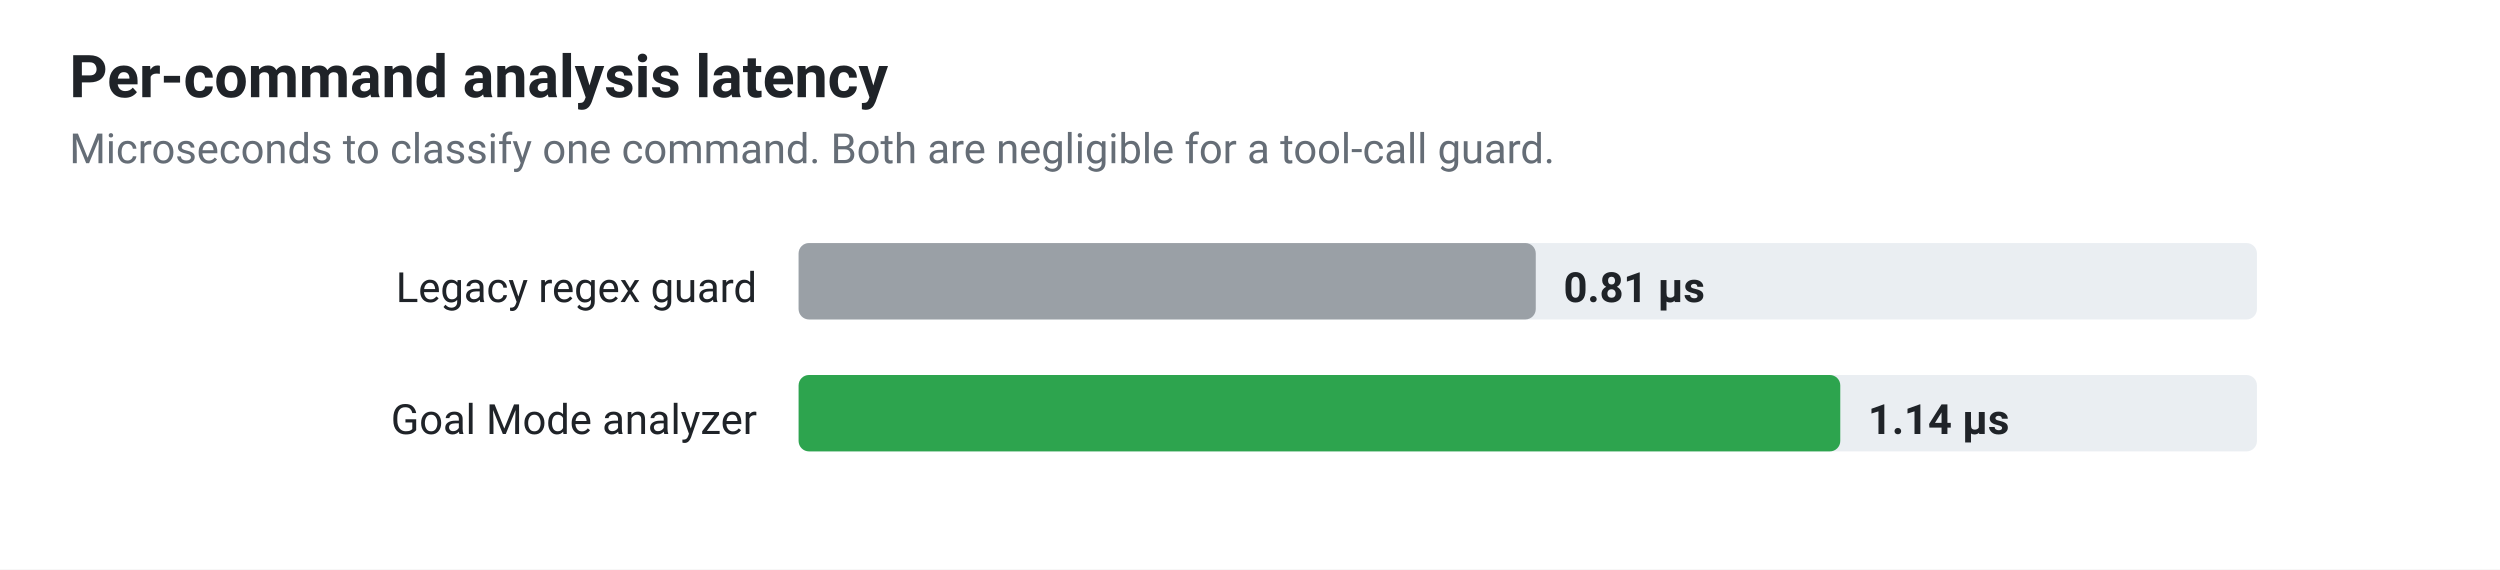
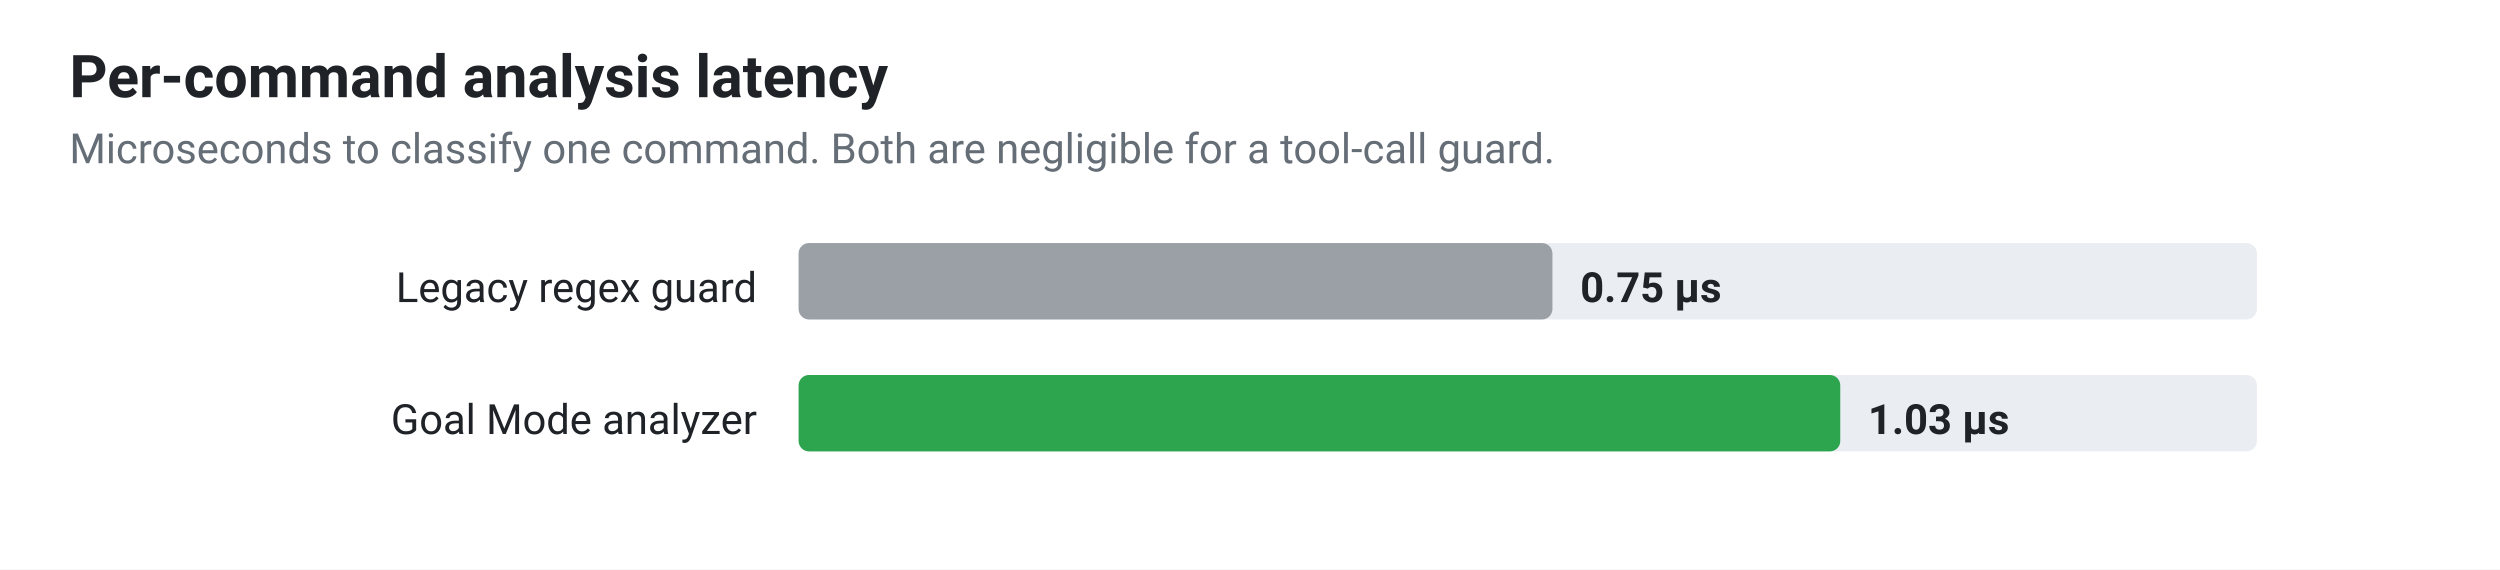
<svg xmlns="http://www.w3.org/2000/svg" width="720" height="164" viewBox="0 0 720 164" font-family="-apple-system,Segoe UI,Roboto,Helvetica,Arial,sans-serif">
  <rect width="720" height="164" fill="#ffffff" />
  <text x="20" y="28" font-size="17" font-weight="700" fill="#1f2328">Per-command analysis latency</text>
  <text x="20" y="47" font-size="12" fill="#656d76">Microseconds to classify one command. Both are negligible for a tool-call guard.</text>
  <text x="218" y="87" font-size="12" text-anchor="end" fill="#1f2328">Legacy regex guard</text>
  <rect x="230" y="70" width="420" height="22" rx="3" fill="#eaeef2" />
-   <rect x="230" y="70" width="212.3" height="22" rx="3" fill="#9aa0a6" />
-   <text x="450.3" y="87" font-size="12" font-weight="600" fill="#1f2328">0.81 µs</text>
+   <rect x="230" y="70" width="217.1" height="22" rx="3" fill="#9aa0a6" />
+   <text x="455.1" y="87" font-size="12" font-weight="600" fill="#1f2328">0.75 µs</text>
  <text x="218" y="125" font-size="12" text-anchor="end" fill="#1f2328">Goal Mode analyzer</text>
  <rect x="230" y="108" width="420" height="22" rx="3" fill="#eaeef2" />
  <rect x="230" y="108" width="300.0" height="22" rx="3" fill="#2da44e" />
-   <text x="538.0" y="125" font-size="12" font-weight="600" fill="#1f2328">1.14 µs</text>
+   <text x="538.0" y="125" font-size="12" font-weight="600" fill="#1f2328">1.03 µs</text>
</svg>
